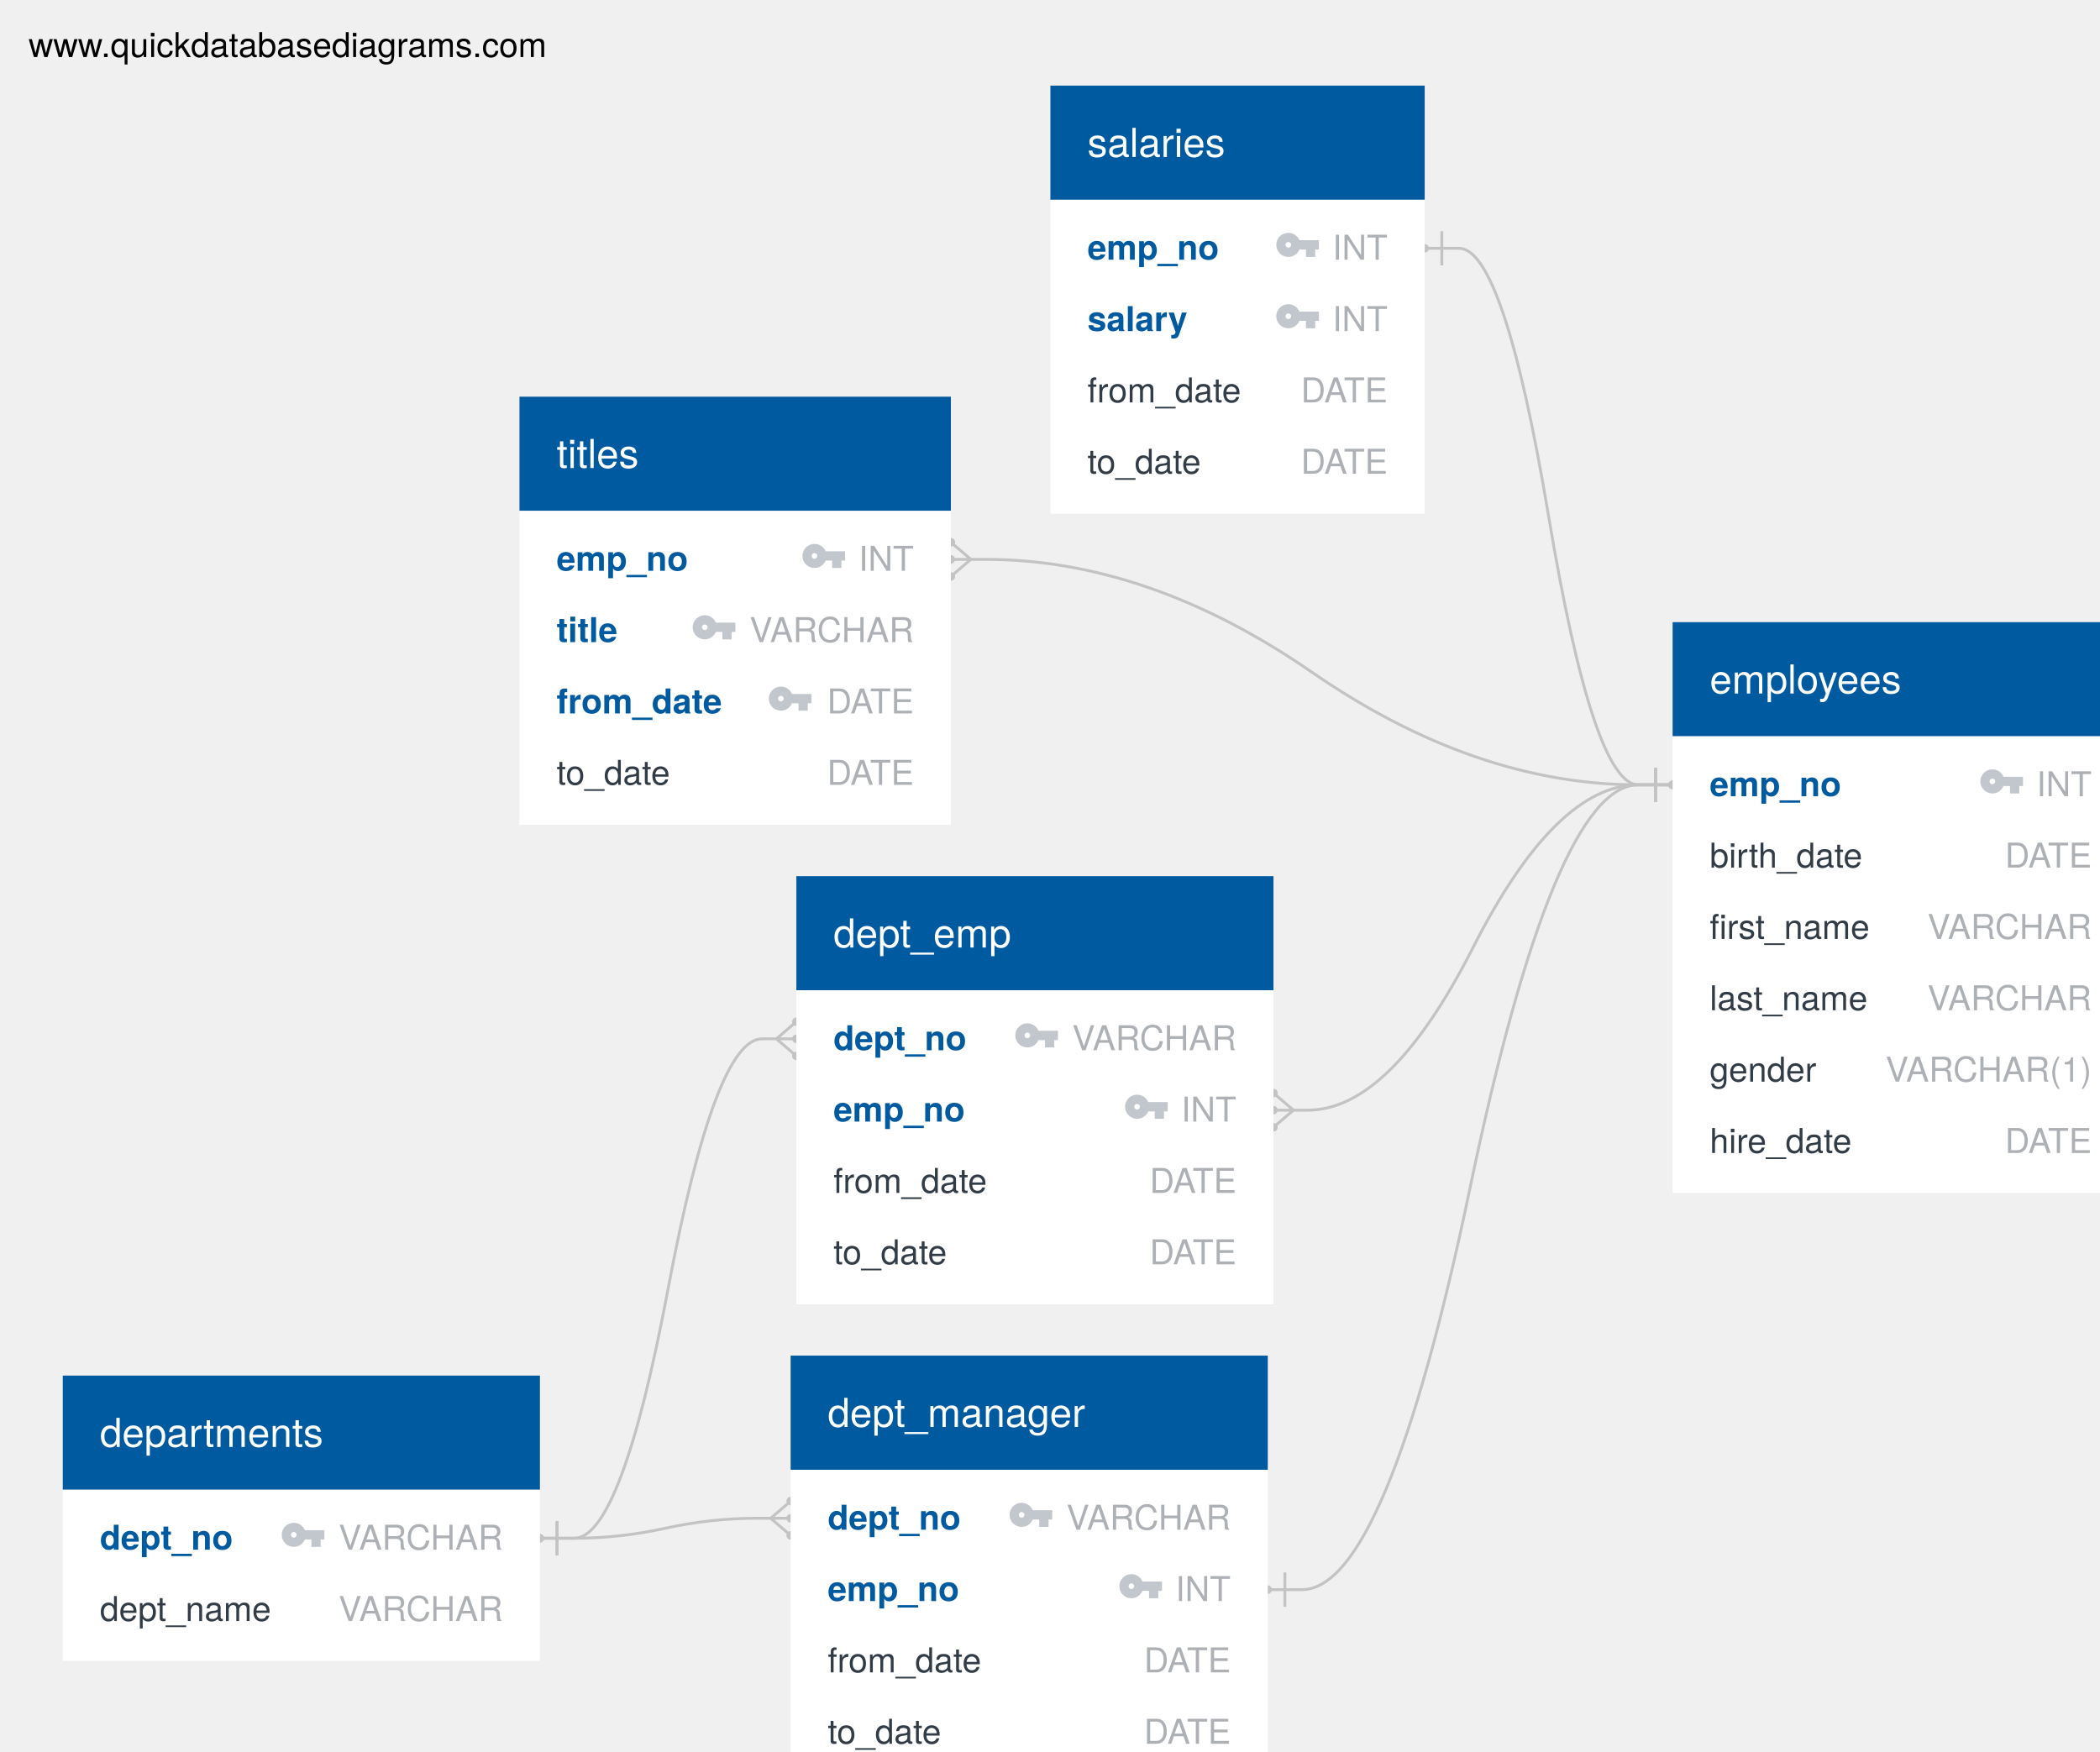
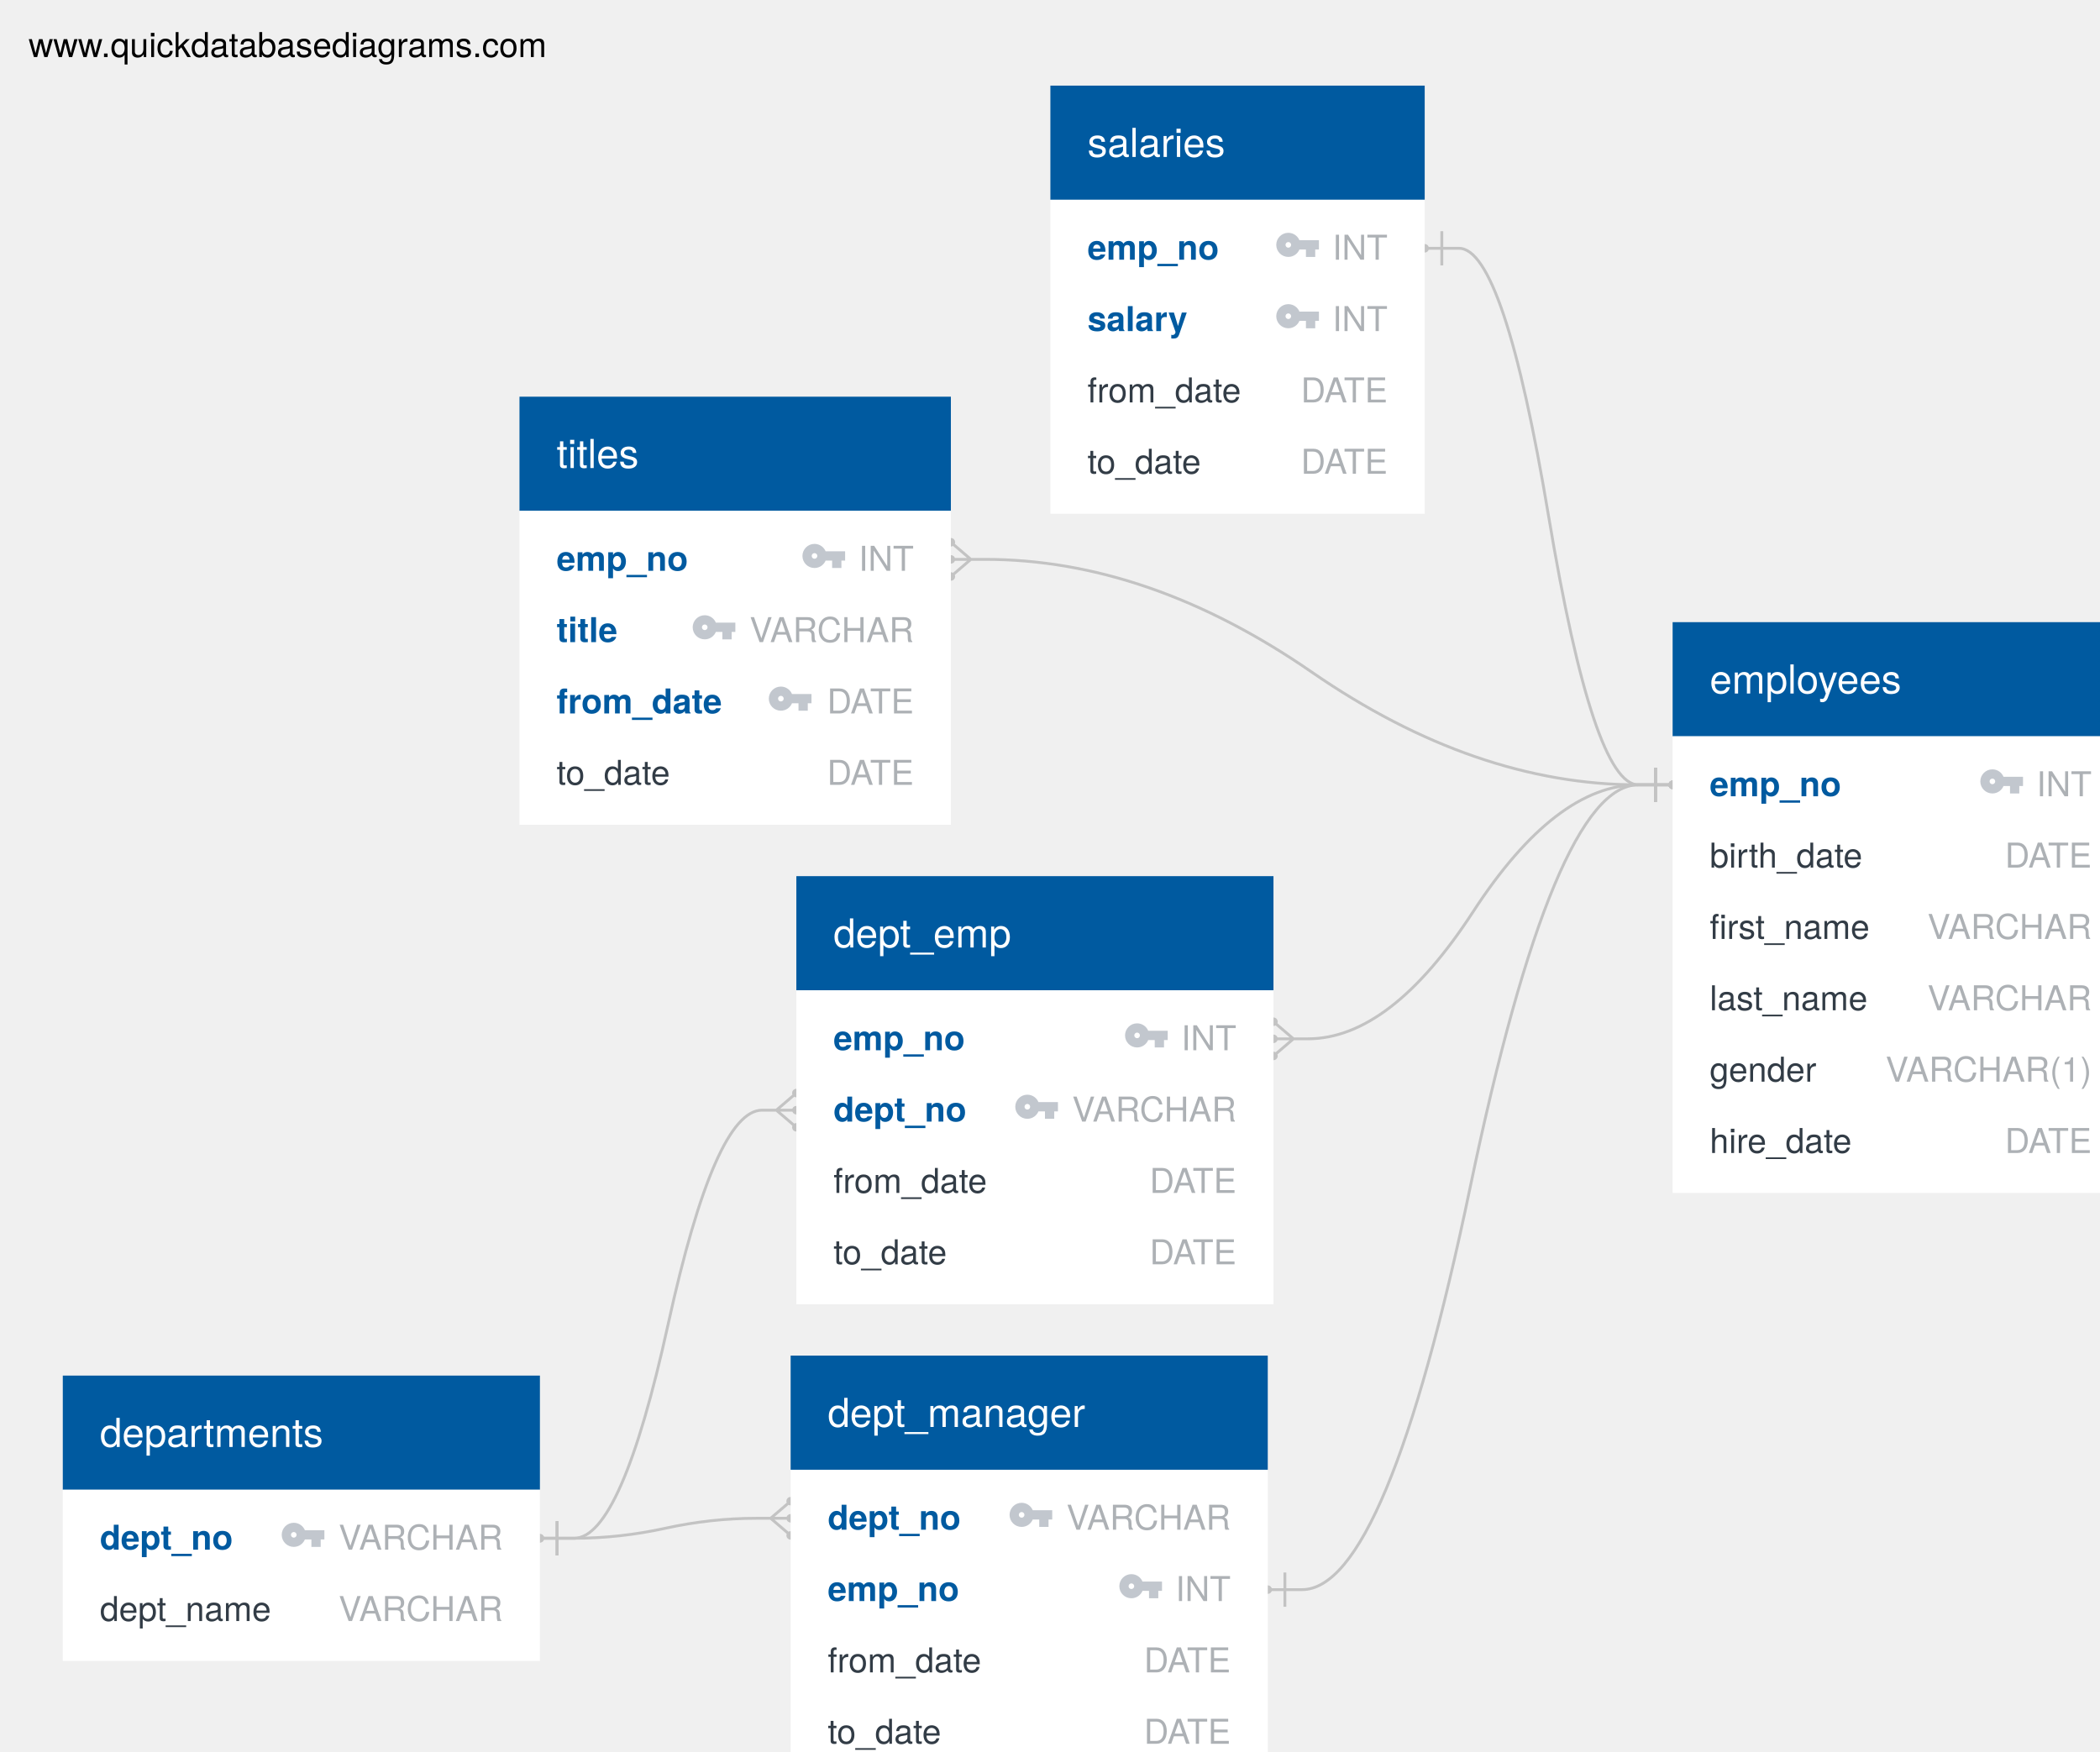
<svg xmlns="http://www.w3.org/2000/svg" class="diagram-root" style="background: #f5f6f6">
  <style>.diagram-root { font-family: "Helvetica Neue", sans-serif; font-size: 12px; } .t { overflow: visible; } .t-bg { y: 40; fill: #fff;   } .th { fill: #005aa0;   } .tht { fill: #fff; font-size: 14px;  } .tf { fill: #323c46; overflow: visible; } .tf.pk { fill: #005aa0; font-weight: bold; } .tf.fk { font-weight: bold; } .ty { fill: #adb1b5; font-weight: normal; text-anchor: end; } .r { fill: transparent; stroke: #c3c3c3; stroke-width: 1; } .l { stroke: 1; } .i { fill: #c2c7ce; stroke: #c2c7ce; } .i.ix { fill: #afb3b6; stroke: #000; } .fa { fill: transparent; overflow: visible; } .fa .bg.hover { fill: #f7f7f7; } .c { cy: 12; r: 4; stroke: #d2d2dc; fill: #d2d2dc; } .hr { fill: transparent; stroke: #323c46; stroke-opacity: 0.035; stroke-width: 13; } .dc { stroke: #fa5a3c; fill: #fa5a3c; } .x { stroke: white; stroke-width: 1; } .hl .th { fill: #1b9bff; } .hl .tht {  } .fhl .bg { fill: #e7f4ff; } .fhls .bg {  } .r.hl { stroke: #1b9bff; } .dim { opacity: 0.25; }</style>
  <g class="drawing-wrapper" transform="translate(-21, 3) scale(1,1)">
    <g class="rs">
-       <path d="M 300 361 m -1, 0 a 1,1 0 1,0 2,0 a 1,1 0 1,0 -2,0 M 300 361 m -0.5, 0 a 0.5,0.5 0 1,0 1,0 a 0.5,0.5 0 1,0 -1,0  M300 361 L300 361 288 361 M 300 367 m -1, 0 a 1,1 0 1,0 2,0 a 1,1 0 1,0 -2,0 M 300 367 m -0.5, 0 a 0.5,0.5 0 1,0 1,0 a 0.5,0.5 0 1,0 -1,0  M300 367 L300 367 293 361 300 355 M 300 355 m -1, 0 a 1,1 0 1,0 2,0 a 1,1 0 1,0 -2,0 M 300 355 m -0.5, 0 a 0.5,0.5 0 1,0 1,0 a 0.5,0.5 0 1,0 -1,0  M288 361 Q 271.54 361, 255.08 448.5 T 222.16 536 M 210.16 536 m -1, 0 a 1,1 0 1,0 2,0 a 1,1 0 1,0 -2,0 M 210.16 536 m -0.5, 0 a 0.5,0.5 0 1,0 1,0 a 0.5,0.5 0 1,0 -1,0  M210.16 536 L210.16 536 222.16 536 M216.16 542 L216.16 542 216.16 530" id="h1607168654" class="r" />
-       <path d="M 467.16 386 m -1, 0 a 1,1 0 1,0 2,0 a 1,1 0 1,0 -2,0 M 467.16 386 m -0.5, 0 a 0.5,0.5 0 1,0 1,0 a 0.5,0.5 0 1,0 -1,0  M467.16 386 L467.16 386 479.16 386 M 467.16 392 m -1, 0 a 1,1 0 1,0 2,0 a 1,1 0 1,0 -2,0 M 467.16 392 m -0.5, 0 a 0.5,0.5 0 1,0 1,0 a 0.5,0.5 0 1,0 -1,0  M467.16 392 L467.16 392 474.16 386 467.16 380 M 467.16 380 m -1, 0 a 1,1 0 1,0 2,0 a 1,1 0 1,0 -2,0 M 467.16 380 m -0.5, 0 a 0.5,0.5 0 1,0 1,0 a 0.5,0.5 0 1,0 -1,0  M479.16 386 Q 508.12 386, 537.08 329 T 595 272 M 607 272 m -1, 0 a 1,1 0 1,0 2,0 a 1,1 0 1,0 -2,0 M 607 272 m -0.5, 0 a 0.5,0.5 0 1,0 1,0 a 0.5,0.5 0 1,0 -1,0  M607 272 L607 272 595 272 M601 278 L601 278 601 266" id="h1139284389" class="r" />
+       <path d="M 467.16 361 m -1, 0 a 1,1 0 1,0 2,0 a 1,1 0 1,0 -2,0 M 467.16 361 m -0.5, 0 a 0.5,0.5 0 1,0 1,0 a 0.5,0.5 0 1,0 -1,0  M467.16 361 L467.16 361 479.16 361 M 467.16 367 m -1, 0 a 1,1 0 1,0 2,0 a 1,1 0 1,0 -2,0 M 467.16 367 m -0.5, 0 a 0.5,0.5 0 1,0 1,0 a 0.5,0.5 0 1,0 -1,0  M467.16 367 L467.16 367 474.16 361 467.16 355 M 467.16 355 m -1, 0 a 1,1 0 1,0 2,0 a 1,1 0 1,0 -2,0 M 467.16 355 m -0.5, 0 a 0.5,0.5 0 1,0 1,0 a 0.5,0.5 0 1,0 -1,0  M479.16 361 Q 508.12 361, 537.08 316.5 T 595 272 M 607 272 m -1, 0 a 1,1 0 1,0 2,0 a 1,1 0 1,0 -2,0 M 607 272 m -0.5, 0 a 0.5,0.5 0 1,0 1,0 a 0.5,0.5 0 1,0 -1,0  M607 272 L607 272 595 272 M601 278 L601 278 601 266" id="h1139284389" class="r" />
+       <path d="M 300 386 m -1, 0 a 1,1 0 1,0 2,0 a 1,1 0 1,0 -2,0 M 300 386 m -0.5, 0 a 0.5,0.5 0 1,0 1,0 a 0.5,0.5 0 1,0 -1,0  M300 386 L300 386 288 386 M 300 392 m -1, 0 a 1,1 0 1,0 2,0 a 1,1 0 1,0 -2,0 M 300 392 m -0.5, 0 a 0.5,0.5 0 1,0 1,0 a 0.5,0.5 0 1,0 -1,0  M300 392 L300 392 293 386 300 380 M 300 380 m -1, 0 a 1,1 0 1,0 2,0 a 1,1 0 1,0 -2,0 M 300 380 m -0.5, 0 a 0.5,0.5 0 1,0 1,0 a 0.5,0.5 0 1,0 -1,0  M288 386 Q 271.54 386, 255.08 461 T 222.16 536 M 210.16 536 m -1, 0 a 1,1 0 1,0 2,0 a 1,1 0 1,0 -2,0 M 210.16 536 m -0.5, 0 a 0.5,0.5 0 1,0 1,0 a 0.5,0.5 0 1,0 -1,0  M210.16 536 L210.16 536 222.16 536 M216.16 542 L216.16 542 216.16 530" id="h1607168654" class="r" />
      <path d="M 298 529 m -1, 0 a 1,1 0 1,0 2,0 a 1,1 0 1,0 -2,0 M 298 529 m -0.5, 0 a 0.5,0.5 0 1,0 1,0 a 0.5,0.5 0 1,0 -1,0  M298 529 L298 529 286 529 M 298 535 m -1, 0 a 1,1 0 1,0 2,0 a 1,1 0 1,0 -2,0 M 298 535 m -0.5, 0 a 0.5,0.5 0 1,0 1,0 a 0.5,0.5 0 1,0 -1,0  M298 535 L298 535 291 529 298 523 M 298 523 m -1, 0 a 1,1 0 1,0 2,0 a 1,1 0 1,0 -2,0 M 298 523 m -0.5, 0 a 0.5,0.5 0 1,0 1,0 a 0.5,0.5 0 1,0 -1,0  M286 529 Q 270.04 529, 254.08 532.5 T 222.16 536 M 210.16 536 m -1, 0 a 1,1 0 1,0 2,0 a 1,1 0 1,0 -2,0 M 210.16 536 m -0.5, 0 a 0.5,0.5 0 1,0 1,0 a 0.5,0.5 0 1,0 -1,0  M210.16 536 L210.16 536 222.16 536 M216.16 542 L216.16 542 216.16 530" id="h1397587031" class="r" />
      <path d="M 465.16 554 m -1, 0 a 1,1 0 1,0 2,0 a 1,1 0 1,0 -2,0 M 465.16 554 m -0.5, 0 a 0.5,0.5 0 1,0 1,0 a 0.5,0.5 0 1,0 -1,0  M465.16 554 L465.16 554 477.16 554 M471.16 560 L471.16 560 471.16 548 M477.16 554 Q 506.62 554, 536.08 413 T 595 272 M 607 272 m -1, 0 a 1,1 0 1,0 2,0 a 1,1 0 1,0 -2,0 M 607 272 m -0.5, 0 a 0.5,0.5 0 1,0 1,0 a 0.5,0.5 0 1,0 -1,0  M607 272 L607 272 595 272 M601 278 L601 278 601 266" id="h2286254435" class="r" />
      <path d="M 354.14 193 m -1, 0 a 1,1 0 1,0 2,0 a 1,1 0 1,0 -2,0 M 354.14 193 m -0.5, 0 a 0.5,0.5 0 1,0 1,0 a 0.5,0.5 0 1,0 -1,0  M354.14 193 L354.14 193 366.14 193 M 354.14 199 m -1, 0 a 1,1 0 1,0 2,0 a 1,1 0 1,0 -2,0 M 354.14 199 m -0.5, 0 a 0.5,0.5 0 1,0 1,0 a 0.5,0.5 0 1,0 -1,0  M354.14 199 L354.14 199 361.14 193 354.14 187 M 354.14 187 m -1, 0 a 1,1 0 1,0 2,0 a 1,1 0 1,0 -2,0 M 354.14 187 m -0.5, 0 a 0.5,0.5 0 1,0 1,0 a 0.5,0.5 0 1,0 -1,0  M366.14 193 Q 423.36 193, 480.57 232.5 T 595 272 M 607 272 m -1, 0 a 1,1 0 1,0 2,0 a 1,1 0 1,0 -2,0 M 607 272 m -0.5, 0 a 0.5,0.5 0 1,0 1,0 a 0.5,0.5 0 1,0 -1,0  M607 272 L607 272 595 272 M601 278 L601 278 601 266" id="h3000826536" class="r" />
      <path d="M 520.14 84 m -1, 0 a 1,1 0 1,0 2,0 a 1,1 0 1,0 -2,0 M 520.14 84 m -0.5, 0 a 0.5,0.5 0 1,0 1,0 a 0.5,0.5 0 1,0 -1,0  M520.14 84 L520.14 84 532.14 84 M526.14 90 L526.14 90 526.14 78 M532.14 84 Q 547.86 84, 563.57 178 T 595 272 M 607 272 m -1, 0 a 1,1 0 1,0 2,0 a 1,1 0 1,0 -2,0 M 607 272 m -0.5, 0 a 0.5,0.5 0 1,0 1,0 a 0.5,0.5 0 1,0 -1,0  M607 272 L607 272 595 272 M601 278 L601 278 601 266" id="h3177548053" class="r" />
    </g>
    <g class="hrs" />
    <g class="ts">
      <svg width="167.16" height="100" x="43" y="479" id="h475896179" class="t">
        <rect height="40" width="167.16" class="th" />
        <text x="13" y="25" class="tht">departments</text>
        <rect height="60" width="167.16" class="t-bg" />
        <text x="13" y="61" class="tf pk">dept_no<tspan x="154.16" class="ty">VARCHAR</tspan>
        </text>
        <path d="M7,14A2,2 0 0,1 5,12A2,2 0 0,1 7,10A2,2 0 0,1 9,12A2,2 0 0,1 7,14M12.65,10C11.83,7.67 9.61,6 7, 6A6, 6 0 0, 0 1, 12A6, 6 0 0, 0 7, 18C9.61, 18 11.83, 16.33 12.65, 14H17V18H21V14H23V10H12.65Z" class="i pk" transform="translate(76.37484, 48) scale(0.65)" />
        <text x="13" y="86" class="tf">dept_name<tspan x="154.16" class="ty">VARCHAR</tspan>
        </text>
      </svg>
      <svg width="159.81" height="200" x="607" y="215" id="h1639608377" class="t">
        <rect height="40" width="159.81" class="th" />
        <text x="13" y="25" class="tht">employees</text>
        <rect height="160" width="159.81" class="t-bg" />
        <text x="13" y="61" class="tf pk">emp_no<tspan x="146.81" class="ty">INT</tspan>
        </text>
        <path d="M7,14A2,2 0 0,1 5,12A2,2 0 0,1 7,10A2,2 0 0,1 9,12A2,2 0 0,1 7,14M12.65,10C11.83,7.67 9.61,6 7, 6A6, 6 0 0, 0 1, 12A6, 6 0 0, 0 7, 18C9.61, 18 11.83, 16.33 12.65, 14H17V18H21V14H23V10H12.65Z" class="i pk" transform="translate(107.4799, 48) scale(0.65)" />
        <text x="13" y="86" class="tf">birth_date<tspan x="146.81" class="ty">DATE</tspan>
        </text>
        <text x="13" y="111" class="tf">first_name<tspan x="146.81" class="ty">VARCHAR</tspan>
        </text>
        <text x="13" y="136" class="tf">last_name<tspan x="146.81" class="ty">VARCHAR</tspan>
        </text>
        <text x="13" y="161" class="tf">gender<tspan x="146.81" class="ty">VARCHAR(1)</tspan>
        </text>
        <text x="13" y="186" class="tf">hire_date<tspan x="146.81" class="ty">DATE</tspan>
        </text>
      </svg>
      <svg width="167.16" height="150" x="300" y="304" id="h1090417462" class="t">
        <rect height="40" width="167.16" class="th" />
        <text x="13" y="25" class="tht">dept_emp</text>
        <rect height="110" width="167.16" class="t-bg" />
-         <text x="13" y="61" class="tf pk">dept_no<tspan x="154.16" class="ty">VARCHAR</tspan>
+         <text x="13" y="61" class="tf pk">emp_no<tspan x="154.16" class="ty">INT</tspan>
        </text>
-         <path d="M7,14A2,2 0 0,1 5,12A2,2 0 0,1 7,10A2,2 0 0,1 9,12A2,2 0 0,1 7,14M12.65,10C11.83,7.67 9.61,6 7, 6A6, 6 0 0, 0 1, 12A6, 6 0 0, 0 7, 18C9.61, 18 11.83, 16.33 12.65, 14H17V18H21V14H23V10H12.65Z" class="i pk" transform="translate(76.37484, 48) scale(0.65)" />
-         <text x="13" y="86" class="tf pk">emp_no<tspan x="154.16" class="ty">INT</tspan>
+         <path d="M7,14A2,2 0 0,1 5,12A2,2 0 0,1 7,10A2,2 0 0,1 9,12A2,2 0 0,1 7,14M12.65,10C11.83,7.67 9.61,6 7, 6A6, 6 0 0, 0 1, 12A6, 6 0 0, 0 7, 18C9.61, 18 11.83, 16.33 12.65, 14H17V18H21V14H23V10H12.65Z" class="i pk" transform="translate(114.8299, 48) scale(0.65)" />
+         <text x="13" y="86" class="tf pk">dept_no<tspan x="154.16" class="ty">VARCHAR</tspan>
        </text>
-         <path d="M7,14A2,2 0 0,1 5,12A2,2 0 0,1 7,10A2,2 0 0,1 9,12A2,2 0 0,1 7,14M12.65,10C11.83,7.67 9.61,6 7, 6A6, 6 0 0, 0 1, 12A6, 6 0 0, 0 7, 18C9.61, 18 11.83, 16.33 12.65, 14H17V18H21V14H23V10H12.65Z" class="i pk" transform="translate(114.8299, 73) scale(0.65)" />
+         <path d="M7,14A2,2 0 0,1 5,12A2,2 0 0,1 7,10A2,2 0 0,1 9,12A2,2 0 0,1 7,14M12.65,10C11.83,7.67 9.61,6 7, 6A6, 6 0 0, 0 1, 12A6, 6 0 0, 0 7, 18C9.61, 18 11.83, 16.33 12.65, 14H17V18H21V14H23V10H12.65Z" class="i pk" transform="translate(76.37484, 73) scale(0.65)" />
        <text x="13" y="111" class="tf">from_date<tspan x="154.16" class="ty">DATE</tspan>
        </text>
        <text x="13" y="136" class="tf">to_date<tspan x="154.16" class="ty">DATE</tspan>
        </text>
      </svg>
      <svg width="167.16" height="150" x="298" y="472" id="h1676682957" class="t">
        <rect height="40" width="167.16" class="th" />
        <text x="13" y="25" class="tht">dept_manager</text>
        <rect height="110" width="167.16" class="t-bg" />
        <text x="13" y="61" class="tf pk">dept_no<tspan x="154.16" class="ty">VARCHAR</tspan>
        </text>
        <path d="M7,14A2,2 0 0,1 5,12A2,2 0 0,1 7,10A2,2 0 0,1 9,12A2,2 0 0,1 7,14M12.65,10C11.83,7.67 9.61,6 7, 6A6, 6 0 0, 0 1, 12A6, 6 0 0, 0 7, 18C9.61, 18 11.83, 16.33 12.65, 14H17V18H21V14H23V10H12.65Z" class="i pk" transform="translate(76.37484, 48) scale(0.65)" />
        <text x="13" y="86" class="tf pk">emp_no<tspan x="154.16" class="ty">INT</tspan>
        </text>
        <path d="M7,14A2,2 0 0,1 5,12A2,2 0 0,1 7,10A2,2 0 0,1 9,12A2,2 0 0,1 7,14M12.65,10C11.83,7.67 9.61,6 7, 6A6, 6 0 0, 0 1, 12A6, 6 0 0, 0 7, 18C9.61, 18 11.83, 16.33 12.65, 14H17V18H21V14H23V10H12.65Z" class="i pk" transform="translate(114.8299, 73) scale(0.65)" />
        <text x="13" y="111" class="tf">from_date<tspan x="154.16" class="ty">DATE</tspan>
        </text>
        <text x="13" y="136" class="tf">to_date<tspan x="154.16" class="ty">DATE</tspan>
        </text>
      </svg>
      <svg width="151.14" height="150" x="203" y="136" id="h311790747" class="t">
        <rect height="40" width="151.14" class="th" />
        <text x="13" y="25" class="tht">titles</text>
        <rect height="110" width="151.14" class="t-bg" />
        <text x="13" y="61" class="tf pk">emp_no<tspan x="138.14" class="ty">INT</tspan>
        </text>
        <path d="M7,14A2,2 0 0,1 5,12A2,2 0 0,1 7,10A2,2 0 0,1 9,12A2,2 0 0,1 7,14M12.65,10C11.83,7.67 9.61,6 7, 6A6, 6 0 0, 0 1, 12A6, 6 0 0, 0 7, 18C9.61, 18 11.83, 16.33 12.65, 14H17V18H21V14H23V10H12.65Z" class="i pk" transform="translate(98.80992, 48) scale(0.65)" />
        <text x="13" y="86" class="tf pk">title<tspan x="138.14" class="ty">VARCHAR</tspan>
        </text>
        <path d="M7,14A2,2 0 0,1 5,12A2,2 0 0,1 7,10A2,2 0 0,1 9,12A2,2 0 0,1 7,14M12.65,10C11.83,7.67 9.61,6 7, 6A6, 6 0 0, 0 1, 12A6, 6 0 0, 0 7, 18C9.61, 18 11.83, 16.33 12.65, 14H17V18H21V14H23V10H12.65Z" class="i pk" transform="translate(60.35484, 73) scale(0.65)" />
        <text x="13" y="111" class="tf pk">from_date<tspan x="138.14" class="ty">DATE</tspan>
        </text>
        <path d="M7,14A2,2 0 0,1 5,12A2,2 0 0,1 7,10A2,2 0 0,1 9,12A2,2 0 0,1 7,14M12.65,10C11.83,7.67 9.61,6 7, 6A6, 6 0 0, 0 1, 12A6, 6 0 0, 0 7, 18C9.61, 18 11.83, 16.33 12.65, 14H17V18H21V14H23V10H12.65Z" class="i pk" transform="translate(87.02672, 98) scale(0.65)" />
        <text x="13" y="136" class="tf">to_date<tspan x="138.14" class="ty">DATE</tspan>
        </text>
      </svg>
      <svg width="131.14" height="150" x="389" y="27" id="h2472833127" class="t">
        <rect height="40" width="131.14" class="th" />
        <text x="13" y="25" class="tht">salaries</text>
        <rect height="110" width="131.14" class="t-bg" />
        <text x="13" y="61" class="tf pk">emp_no<tspan x="118.14" class="ty">INT</tspan>
        </text>
        <path d="M7,14A2,2 0 0,1 5,12A2,2 0 0,1 7,10A2,2 0 0,1 9,12A2,2 0 0,1 7,14M12.65,10C11.83,7.67 9.61,6 7, 6A6, 6 0 0, 0 1, 12A6, 6 0 0, 0 7, 18C9.61, 18 11.83, 16.33 12.65, 14H17V18H21V14H23V10H12.65Z" class="i pk" transform="translate(78.80992, 48) scale(0.65)" />
        <text x="13" y="86" class="tf pk">salary<tspan x="118.14" class="ty">INT</tspan>
        </text>
        <path d="M7,14A2,2 0 0,1 5,12A2,2 0 0,1 7,10A2,2 0 0,1 9,12A2,2 0 0,1 7,14M12.65,10C11.83,7.67 9.61,6 7, 6A6, 6 0 0, 0 1, 12A6, 6 0 0, 0 7, 18C9.61, 18 11.83, 16.33 12.65, 14H17V18H21V14H23V10H12.65Z" class="i pk" transform="translate(78.80992, 73) scale(0.65)" />
        <text x="13" y="111" class="tf">from_date<tspan x="118.14" class="ty">DATE</tspan>
        </text>
        <text x="13" y="136" class="tf">to_date<tspan x="118.14" class="ty">DATE</tspan>
        </text>
      </svg>
    </g>
  </g>
  <text class="qdbd-link" x="10" y="20">www.quickdatabasediagrams.com</text>
</svg>
